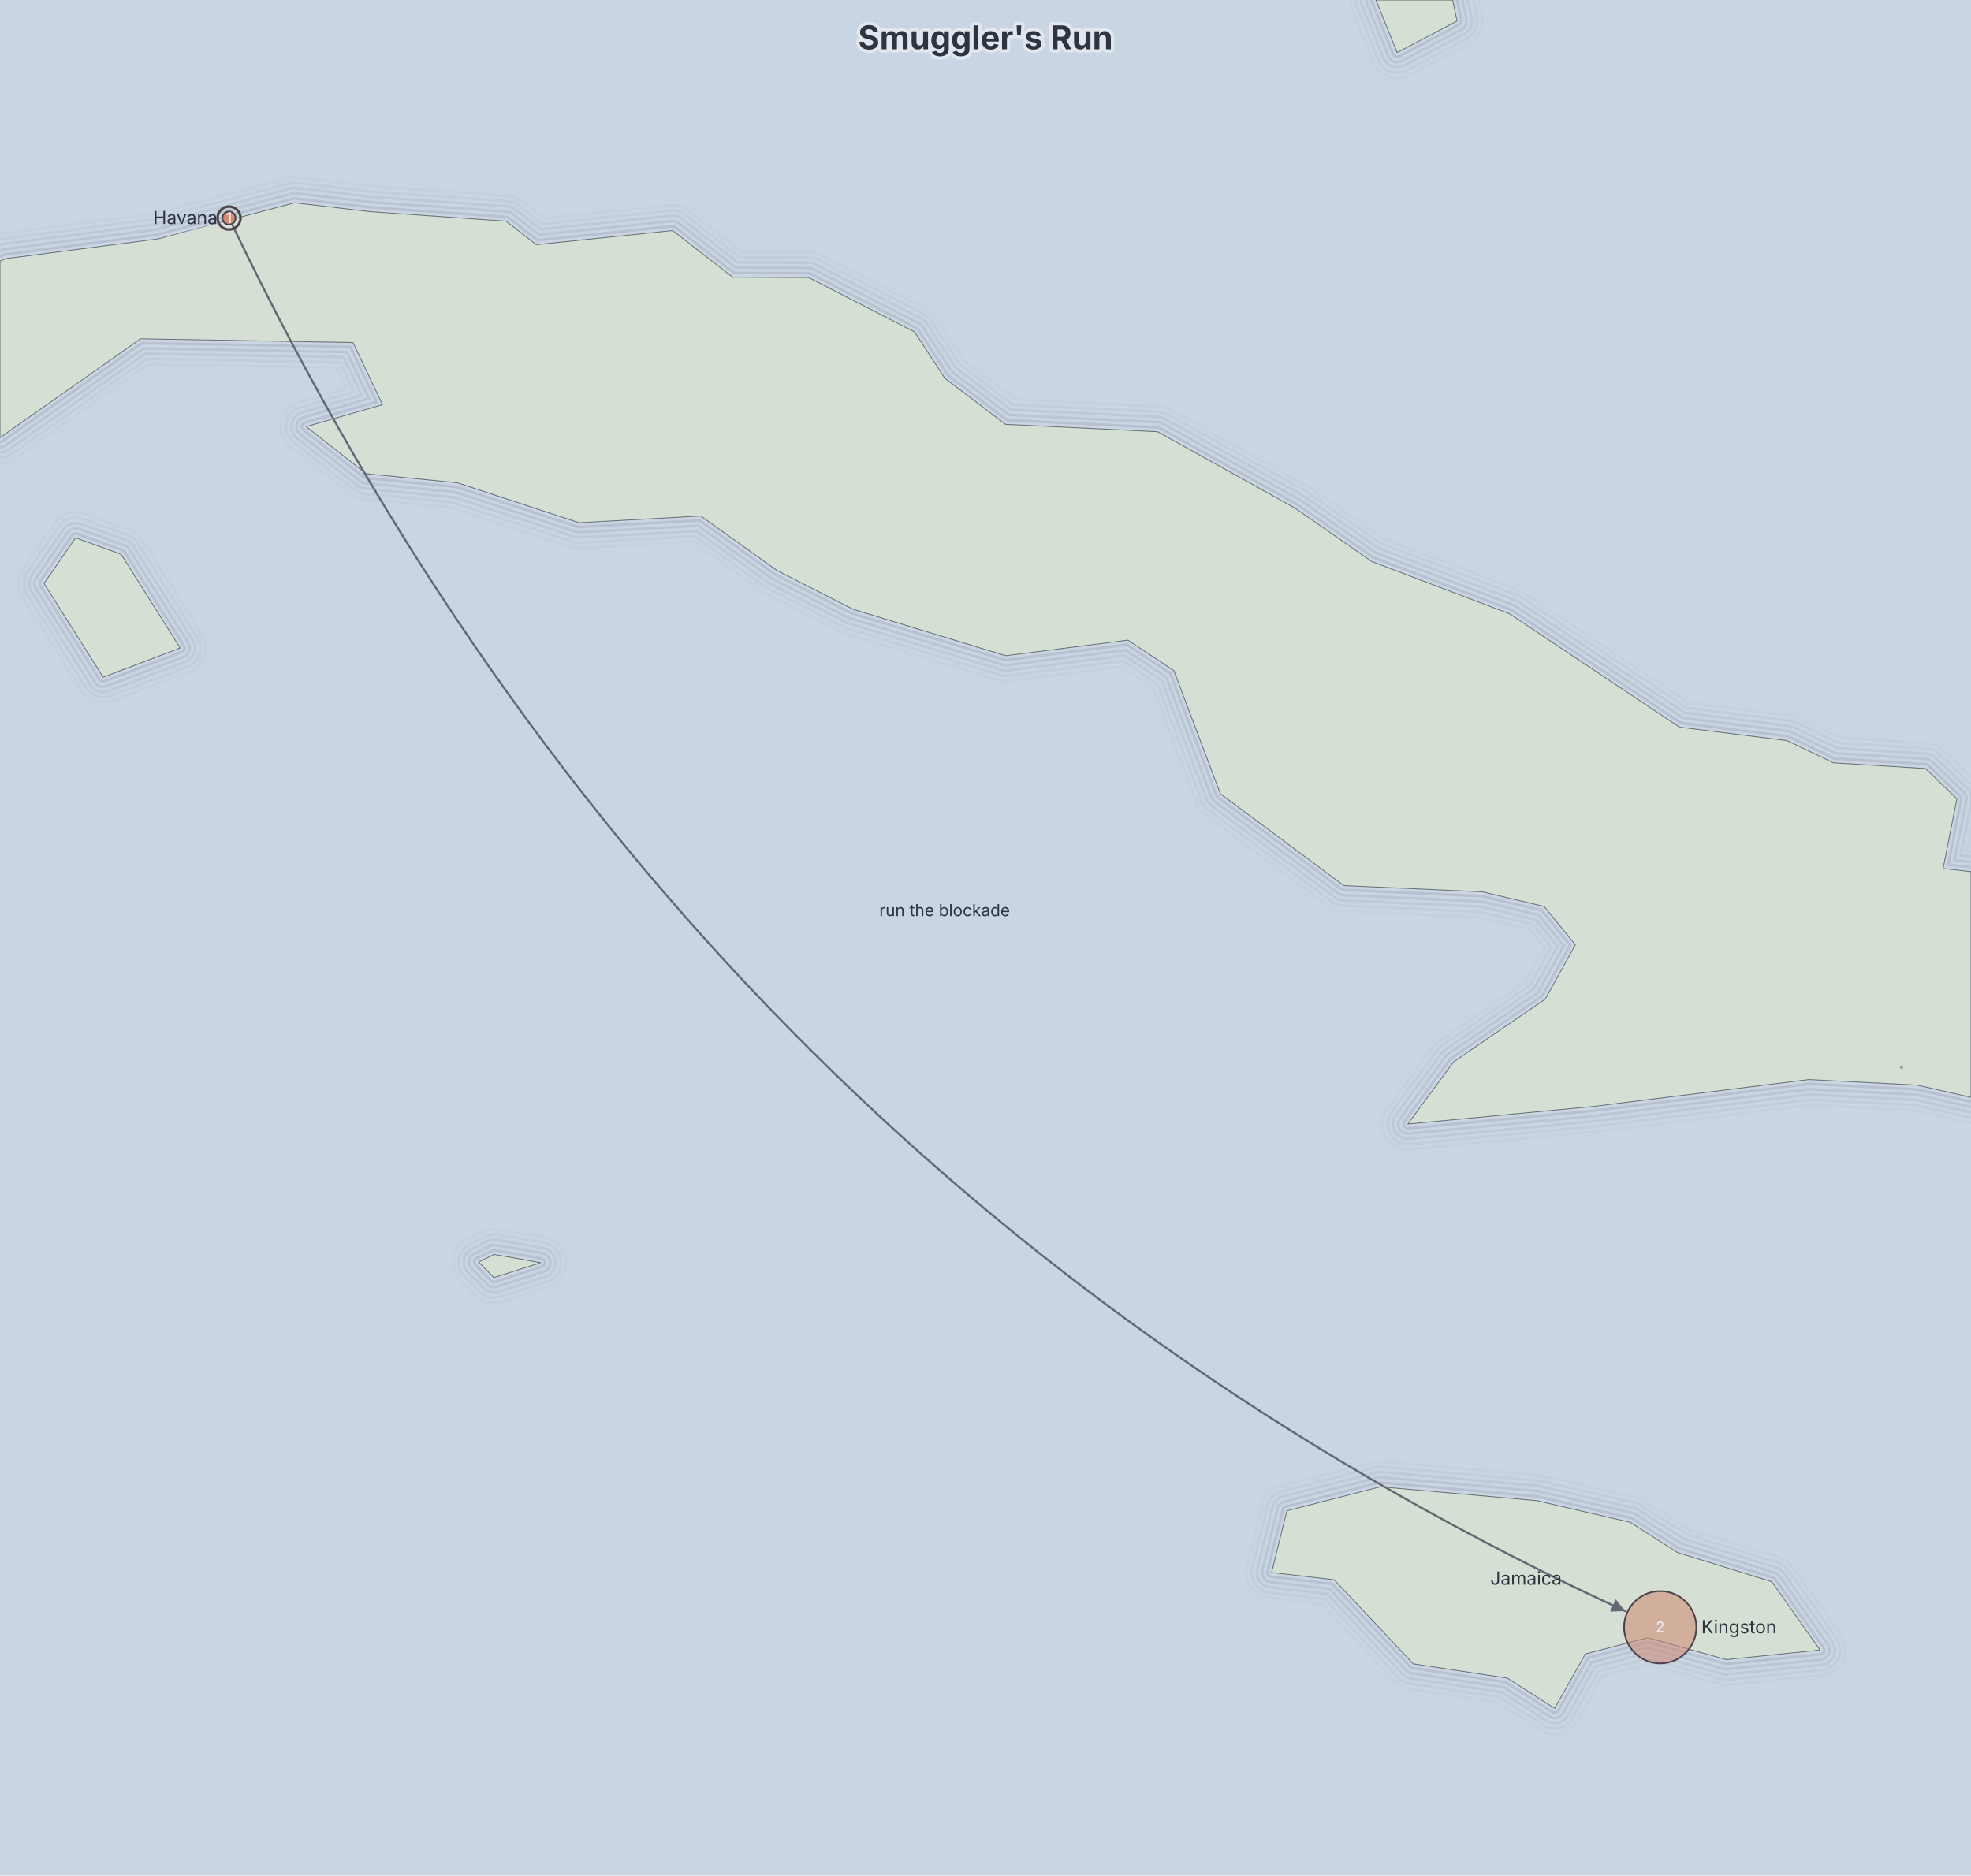
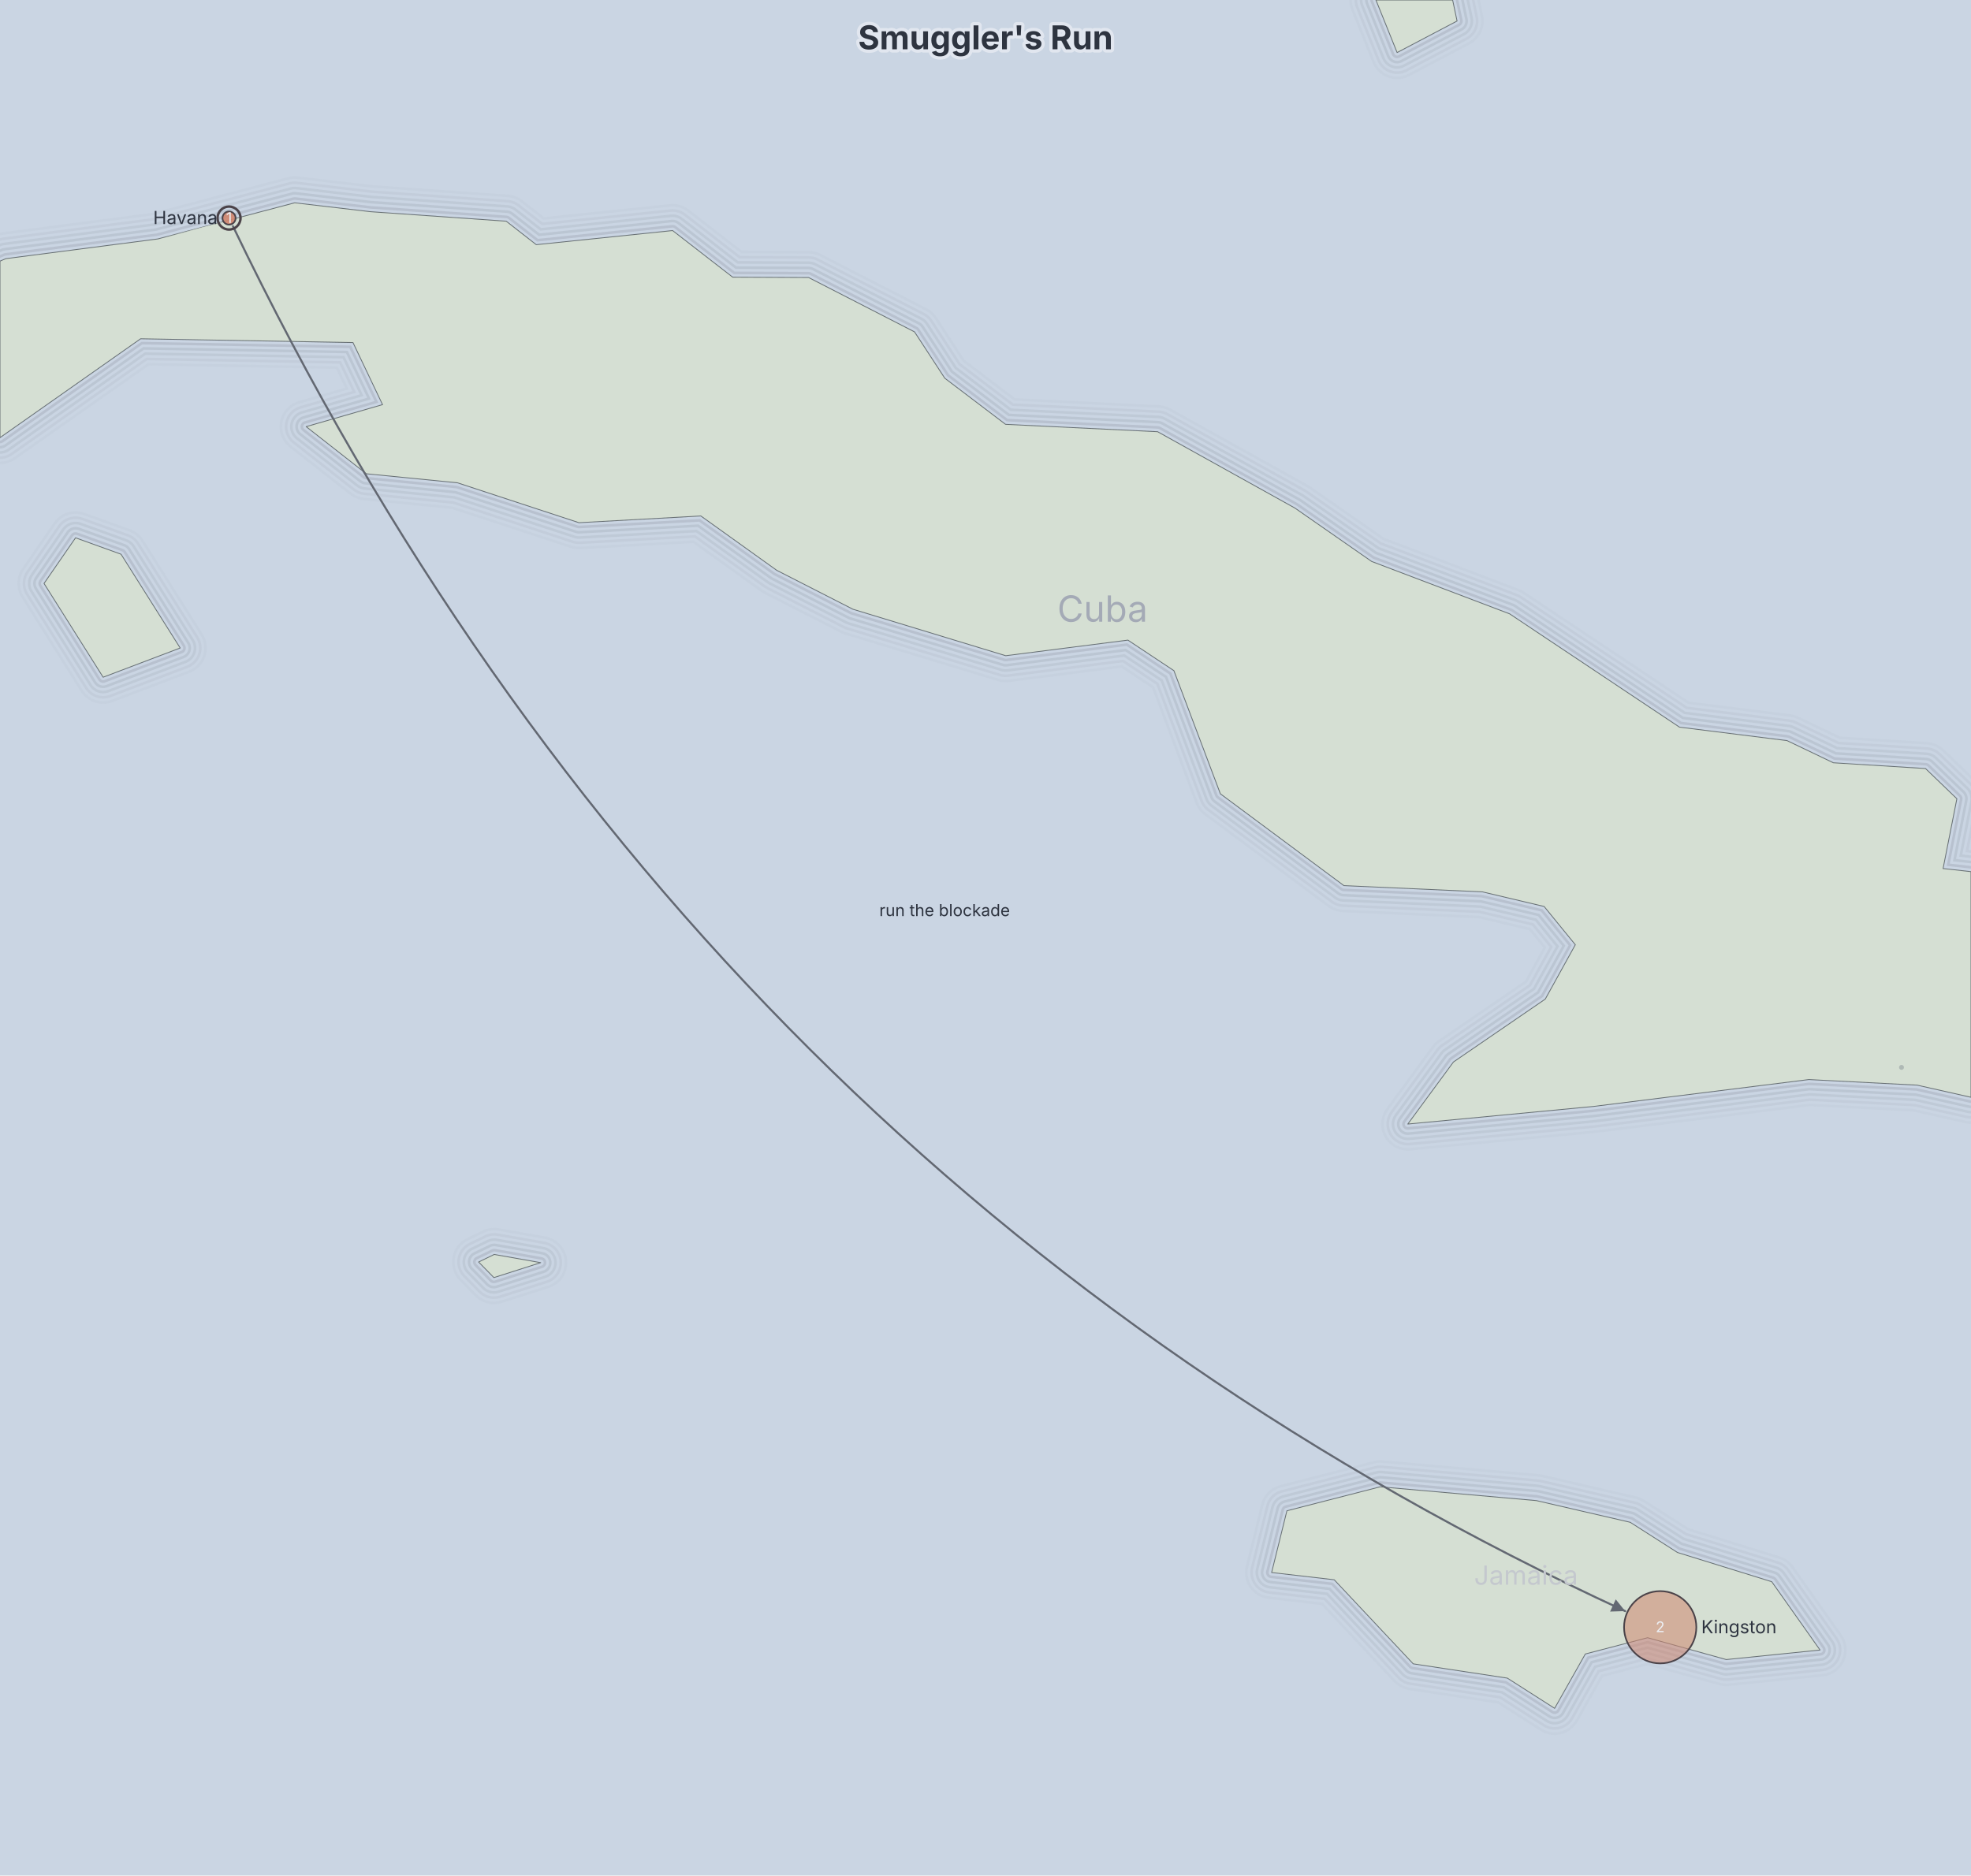
<svg xmlns="http://www.w3.org/2000/svg" width="1200" height="1142" viewBox="0 0 1200 1142" preserveAspectRatio="xMidYMin meet" style="font-family: Inter, system-ui, Avenir, Helvetica, Arial, sans-serif; background: rgb(202, 213, 227);">
  <rect width="1200" height="1142" fill="#cad5e3" />
  <defs>
    <mask id="dgmo-map-water-mask" maskUnits="userSpaceOnUse" x="0" y="0" width="1200" height="1142">
      <rect x="0" y="0" width="1200" height="1142" fill="white" />
      <path d="M291.4,768.5L300.9,763.9L329.2,768.9L300.7,778Z M935.4,913.8L992.5,927L1021.3,945.4L1078.7,963.2L1108.1,1004.8L1051,1010.6L1003.1,997.3L965.2,1007.2L946.5,1040.3L917.7,1021.9L860.4,1013.2L812.3,962L774.2,957.6L783.5,920L840.3,905.4Z M1200,668.2L1167.2,660.8L1101.3,657.4L969.9,673.8L857.1,684.5L884.9,646.7L940.8,608.4L959.1,575.3L940.1,552L902.5,543.1L818.2,539.3L743,483.4L714.7,408.4L686.7,389.8L612.3,399.3L519.3,371L472.9,347.3L426.7,314.2L352.5,318.3L278.5,294L223,288.5L186.4,259.8L232.9,246.4L214.9,208.6L85.6,206.3L0,266.5L0,159L3.6,157.5L96.1,145.5L179.4,123.5L225.4,128.9L308.2,134.7L326.5,149L409.5,140.4L446.1,168.8L492.3,169L556.8,202.1L575.2,230.3L612.2,258.4L704.8,262.9L788.4,309.4L835.1,341.9L919.1,373.8L1022.5,442.8L1088,451L1116.2,464.5L1172.3,468L1191.4,486.4L1183,528.9L1200,530.8L1200,668.2ZM109.7,394.6L62.8,412.4L26.8,355.3L46,327.5L73.7,337.5Z M884.4,0L887.1,12.8L850.6,32L837.7,0L884.4,0Z" fill="black" />
    </mask>
    <path id="dgmo-map-coast" d="M291.4,768.5L300.9,763.9L329.2,768.9L300.7,778Z M935.4,913.8L992.5,927L1021.3,945.4L1078.7,963.2L1108.1,1004.8L1051,1010.6L1003.1,997.3L965.2,1007.2L946.5,1040.3L917.7,1021.9L860.4,1013.2L812.3,962L774.2,957.6L783.5,920L840.3,905.4Z M0,159L3.6,157.5L96.1,145.5L179.4,123.5L225.4,128.9L308.2,134.7L326.5,149L409.5,140.4L446.1,168.8L492.3,169L556.8,202.1L575.2,230.3L612.2,258.4L704.8,262.9L788.4,309.4L835.1,341.9L919.1,373.8L1022.5,442.8L1088,451L1116.2,464.5L1172.3,468L1191.4,486.4L1183,528.9L1200,530.8 M1200,668.2L1167.2,660.8L1101.3,657.4L969.9,673.8L857.1,684.5L884.9,646.7L940.8,608.4L959.1,575.3L940.1,552L902.5,543.1L818.2,539.3L743,483.4L714.7,408.4L686.7,389.8L612.3,399.3L519.3,371L472.9,347.3L426.7,314.2L352.5,318.3L278.5,294L223,288.5L186.4,259.8L232.9,246.4L214.9,208.6L85.6,206.3L0,266.5 M109.7,394.6L62.8,412.4L26.8,355.3L46,327.5L73.7,337.5Z M884.4,0L887.1,12.8L850.6,32L837.7,0" fill="none" />
    <filter id="dgmo-map-label-patch-blur" x="-50%" y="-50%" width="200%" height="200%">
      <feGaussianBlur in="SourceGraphic" stdDeviation="2.5" />
    </filter>
    <mask id="dgmo-map-label-patch" maskUnits="userSpaceOnUse" x="0" y="0" width="1200" height="1142">
      <g filter="url(#dgmo-map-label-patch-blur)">
        <rect x="90.382" y="124.65" width="46.06" height="17" rx="8.5" fill="white" />
        <rect x="1031.773" y="982.793" width="51.01" height="17" rx="8.5" fill="white" />
      </g>
    </mask>
    <marker id="dgmo-map-arrow-0" viewBox="0 0 10 10" refX="10" refY="5" markerUnits="userSpaceOnUse" markerWidth="8.188" markerHeight="8.188" orient="auto-start-reverse">
      <path d="M0,0L10,5L0,10z" fill="#636872" />
    </marker>
  </defs>
  <g class="dgmo-map-regions">
    <path d="M291.4,768.5L300.9,763.9L329.2,768.9L300.7,778Z" fill="#d5dfd3" stroke="#687073" stroke-width="0.5" data-region-name="Cayman Is." data-iso="KY" data-label-x="307.13023106611604" data-label-y="770.2598050899217" />
    <path d="M935.4,913.8L992.5,927L1021.3,945.4L1078.7,963.2L1108.1,1004.8L1051,1010.6L1003.1,997.3L965.2,1007.2L946.5,1040.3L917.7,1021.9L860.4,1013.2L812.3,962L774.2,957.6L783.5,920L840.3,905.4Z" fill="#d5dfd3" stroke="#687073" stroke-width="0.5" data-region-name="Jamaica" data-iso="JM" data-label-x="929.0971605482009" data-label-y="964.9978342871556" />
    <path d="M1200,668.2L1167.2,660.8L1101.3,657.4L969.9,673.8L857.1,684.5L884.9,646.7L940.8,608.4L959.1,575.3L940.1,552L902.5,543.1L818.2,539.3L743,483.4L714.7,408.4L686.7,389.8L612.3,399.3L519.3,371L472.9,347.3L426.7,314.2L352.5,318.3L278.5,294L223,288.5L186.4,259.8L232.9,246.4L214.9,208.6L85.6,206.3L0,266.5L0,159L3.6,157.5L96.1,145.5L179.4,123.5L225.4,128.9L308.2,134.7L326.5,149L409.5,140.4L446.1,168.8L492.3,169L556.8,202.1L575.2,230.3L612.2,258.4L704.8,262.9L788.4,309.4L835.1,341.9L919.1,373.8L1022.5,442.8L1088,451L1116.2,464.5L1172.3,468L1191.4,486.4L1183,528.9L1200,530.8L1200,668.2ZM109.7,394.6L62.8,412.4L26.8,355.3L46,327.5L73.7,337.5Z" fill="#d5dfd3" stroke="#687073" stroke-width="0.5" data-region-name="Cuba" data-iso="CU" data-label-x="671.2432122296668" data-label-y="378.6045841331995" />
    <path d="M884.4,0L887.1,12.8L850.6,32L837.7,0L884.4,0Z" fill="#d5dfd3" stroke="#687073" stroke-width="0.5" data-region-name="Bahamas" data-iso="BS" data-label-x="861.8211899904243" data-label-y="11.755948980602998" />
  </g>
  <g class="dgmo-map-water-lines" fill="none" style="pointer-events: none;" mask="url(#dgmo-map-water-mask)">
    <use href="#dgmo-map-coast" stroke="#a6afbc" stroke-width="32.433" stroke-opacity="0.1" stroke-linejoin="round" stroke-linecap="round" />
    <use href="#dgmo-map-coast" stroke="#cad5e3" stroke-width="29.235" stroke-linejoin="round" stroke-linecap="round" />
    <use href="#dgmo-map-coast" stroke="#a6afbc" stroke-width="26.038" stroke-opacity="0.2" stroke-linejoin="round" stroke-linecap="round" />
    <use href="#dgmo-map-coast" stroke="#cad5e3" stroke-width="22.84" stroke-linejoin="round" stroke-linecap="round" />
    <use href="#dgmo-map-coast" stroke="#a6afbc" stroke-width="19.642" stroke-opacity="0.3" stroke-linejoin="round" stroke-linecap="round" />
    <use href="#dgmo-map-coast" stroke="#cad5e3" stroke-width="16.445" stroke-linejoin="round" stroke-linecap="round" />
    <use href="#dgmo-map-coast" stroke="#a6afbc" stroke-width="13.247" stroke-opacity="0.4" stroke-linejoin="round" stroke-linecap="round" />
    <use href="#dgmo-map-coast" stroke="#cad5e3" stroke-width="10.05" stroke-linejoin="round" stroke-linecap="round" />
    <use href="#dgmo-map-coast" stroke="#a6afbc" stroke-width="6.852" stroke-opacity="0.5" stroke-linejoin="round" stroke-linecap="round" />
    <use href="#dgmo-map-coast" stroke="#cad5e3" stroke-width="3.654" stroke-linejoin="round" stroke-linecap="round" />
    <path d="M291.4,768.5L300.9,763.9L329.2,768.9L300.7,778Z M935.4,913.8L992.5,927L1021.3,945.4L1078.7,963.2L1108.1,1004.8L1051,1010.6L1003.1,997.3L965.2,1007.2L946.5,1040.3L917.7,1021.9L860.4,1013.2L812.3,962L774.2,957.6L783.5,920L840.3,905.4Z M1200,668.2L1167.2,660.8L1101.3,657.4L969.9,673.8L857.1,684.5L884.9,646.7L940.8,608.4L959.1,575.3L940.1,552L902.5,543.1L818.2,539.3L743,483.4L714.7,408.4L686.7,389.8L612.3,399.3L519.3,371L472.9,347.3L426.7,314.2L352.5,318.3L278.5,294L223,288.5L186.4,259.8L232.9,246.4L214.9,208.6L85.6,206.3L0,266.5L0,159L3.6,157.5L96.1,145.5L179.4,123.5L225.4,128.9L308.2,134.7L326.5,149L409.5,140.4L446.1,168.8L492.3,169L556.8,202.1L575.2,230.3L612.2,258.4L704.8,262.9L788.4,309.4L835.1,341.9L919.1,373.8L1022.5,442.8L1088,451L1116.2,464.5L1172.3,468L1191.4,486.4L1183,528.9L1200,530.8L1200,668.2ZM109.7,394.6L62.8,412.4L26.8,355.3L46,327.5L73.7,337.5Z M884.4,0L887.1,12.8L850.6,32L837.7,0L884.4,0Z" stroke="#687073" stroke-width="0.5" stroke-linejoin="round" />
  </g>
-   <g class="dgmo-map-cities" fill="#4c566a" fill-opacity="0.45" style="pointer-events: none;">
-     <circle cx="1157.686" cy="649.997" r="1" />
+   <g class="dgmo-map-cities" fill="#4c566a" fill-opacity="0.28" style="pointer-events: none;">
+     <circle cx="1157.686" cy="649.997" r="1.502" />
  </g>
  <g class="dgmo-map-label-patch" mask="url(#dgmo-map-label-patch)" style="pointer-events: none;">
    <path d="M935.4,913.8L992.5,927L1021.3,945.4L1078.7,963.2L1108.1,1004.8L1051,1010.6L1003.1,997.3L965.2,1007.2L946.5,1040.3L917.7,1021.9L860.4,1013.2L812.3,962L774.2,957.6L783.5,920L840.3,905.4Z" fill="#d5dfd3" />
    <path d="M1200,668.2L1167.2,660.8L1101.3,657.4L969.9,673.8L857.1,684.5L884.9,646.7L940.8,608.4L959.1,575.3L940.1,552L902.5,543.1L818.2,539.3L743,483.4L714.7,408.4L686.7,389.8L612.3,399.3L519.3,371L472.9,347.3L426.7,314.2L352.5,318.3L278.5,294L223,288.5L186.4,259.8L232.9,246.4L214.9,208.6L85.6,206.3L0,266.5L0,159L3.6,157.5L96.1,145.5L179.4,123.5L225.4,128.9L308.2,134.7L326.5,149L409.5,140.4L446.1,168.8L492.3,169L556.8,202.1L575.2,230.3L612.2,258.4L704.8,262.9L788.4,309.4L835.1,341.9L919.1,373.8L1022.5,442.8L1088,451L1116.2,464.5L1172.3,468L1191.4,486.4L1183,528.9L1200,530.8L1200,668.2ZM109.7,394.6L62.8,412.4L26.8,355.3L46,327.5L73.7,337.5Z" fill="#d5dfd3" />
  </g>
  <g class="dgmo-map-legs" fill="none">
-     <path d="M141.822,137.742Q420.642,718.695 989.434,981.083" stroke="#636872" stroke-width="1.25" stroke-linecap="round" data-line-number="7" marker-end="url(#dgmo-map-arrow-0)" />
+     <path d="M141.822,137.742Q420.642,718.695 989.434,981.083" stroke="#636872" stroke-width="1.25" stroke-linecap="round" data-from-id="havana" data-to-id="kingston" data-line-number="7" marker-end="url(#dgmo-map-arrow-0)" />
    <text x="575.107" y="557.855" text-anchor="middle" font-size="10" fill="#2e3440" data-line-number="7">run the blockade</text>
  </g>
  <g class="dgmo-map-spider" />
  <g class="dgmo-map-pois">
    <circle cx="139.442" cy="132.784" r="7" fill="none" stroke="#4b4349" stroke-width="1.5" />
    <circle cx="139.442" cy="132.784" r="4" fill="#d08770" fill-opacity="0.92" stroke="#4b4349" stroke-width="1" data-line-number="3" data-poi="havana" />
    <text x="139.442" y="135.784" text-anchor="middle" font-size="9" fill="#eceff4">1</text>
    <circle cx="1010.773" cy="990.927" r="22" fill="#d08770" fill-opacity="0.55" stroke="#4b4349" stroke-width="1" data-line-number="4" data-poi="kingston" />
    <text x="1010.773" y="993.927" text-anchor="middle" font-size="9" fill="#eceff4">2</text>
  </g>
  <g class="dgmo-map-labels">
-     <text x="929.097" y="964.998" text-anchor="middle" font-size="11" fill="#2e3440">Jamaica</text>
+     <text x="929.097" y="964.998" text-anchor="middle" font-size="16" fill="#c4c8ce">Jamaica</text>
    <text x="132.442" y="136.45" text-anchor="end" font-size="11" fill="#2e3440" data-poi="havana" style="cursor: default;" data-line-number="3">Havana</text>
    <text x="1035.773" y="994.593" text-anchor="start" font-size="11" fill="#2e3440" data-poi="kingston" style="cursor: default;" data-line-number="4">Kingston</text>
+     <text x="671.243" y="378.605" text-anchor="middle" font-size="22" fill="#a4aab6">Cuba</text>
  </g>
  <text class="dgmo-map-title" x="600" y="30" text-anchor="middle" font-size="20" font-weight="700" fill="#2e3440" paint-order="stroke fill" stroke="#eceff4" stroke-width="4" stroke-linejoin="round" stroke-opacity="0.7">Smuggler's Run</text>
</svg>
